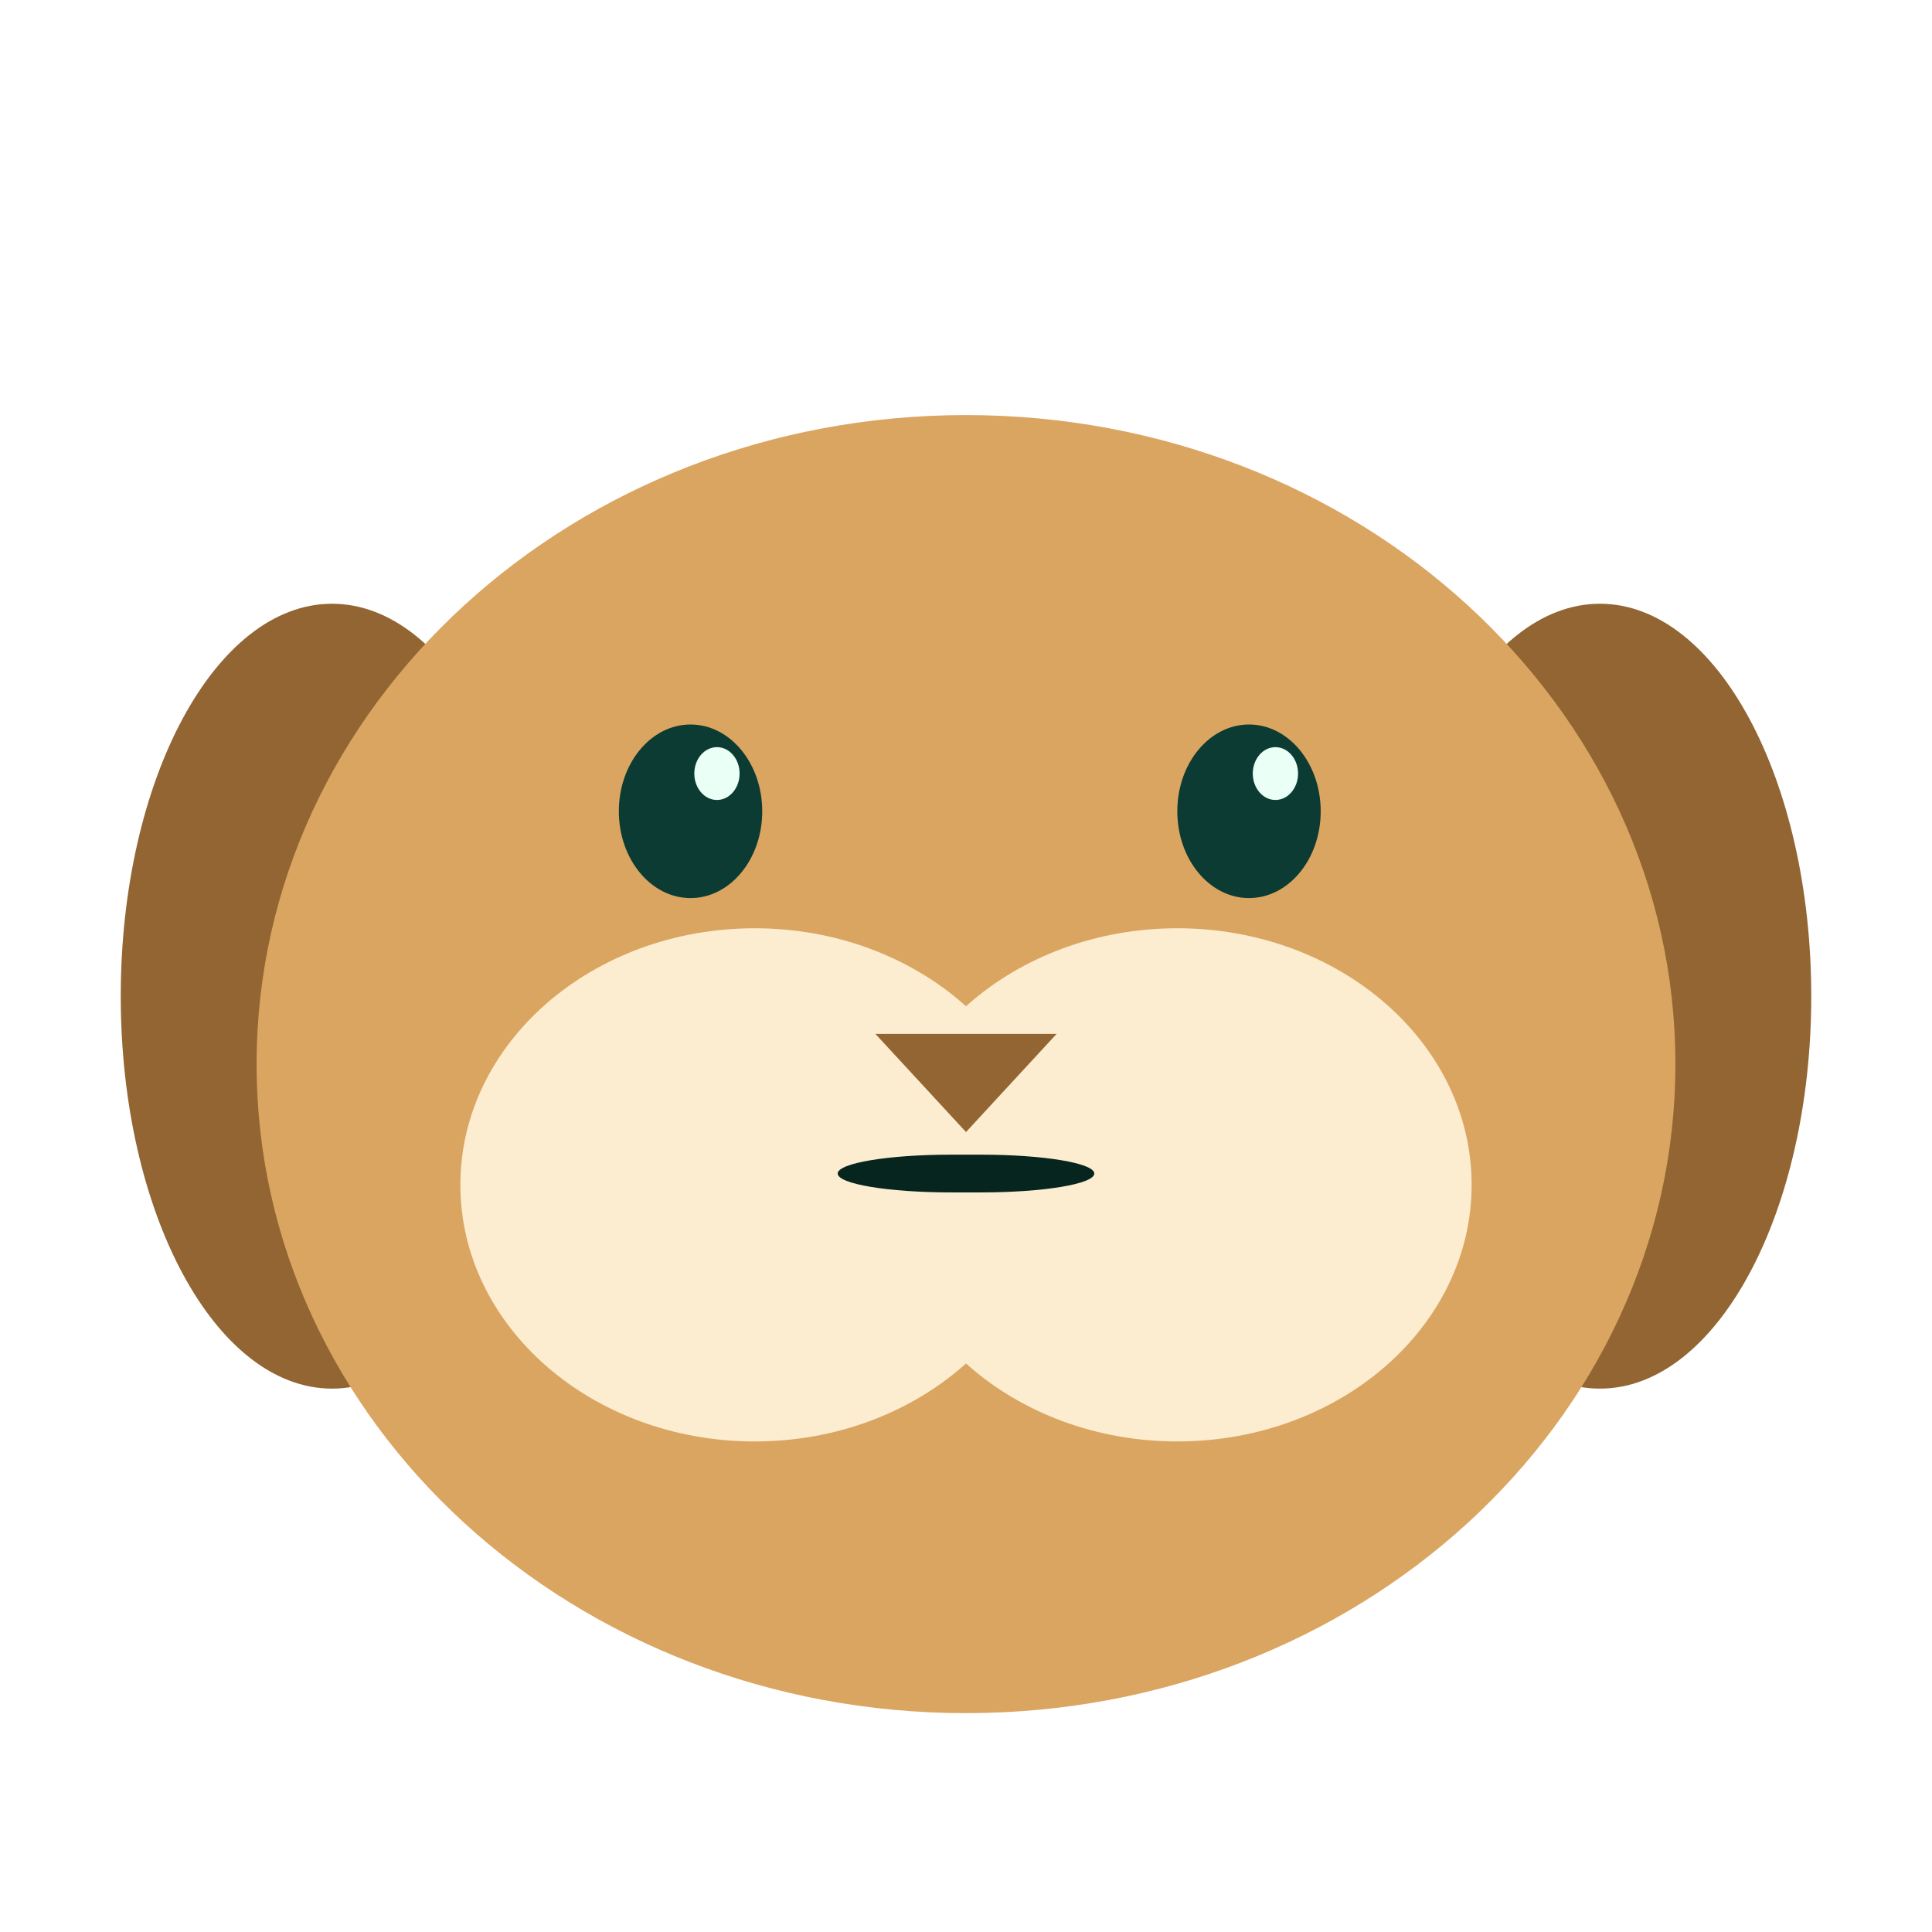
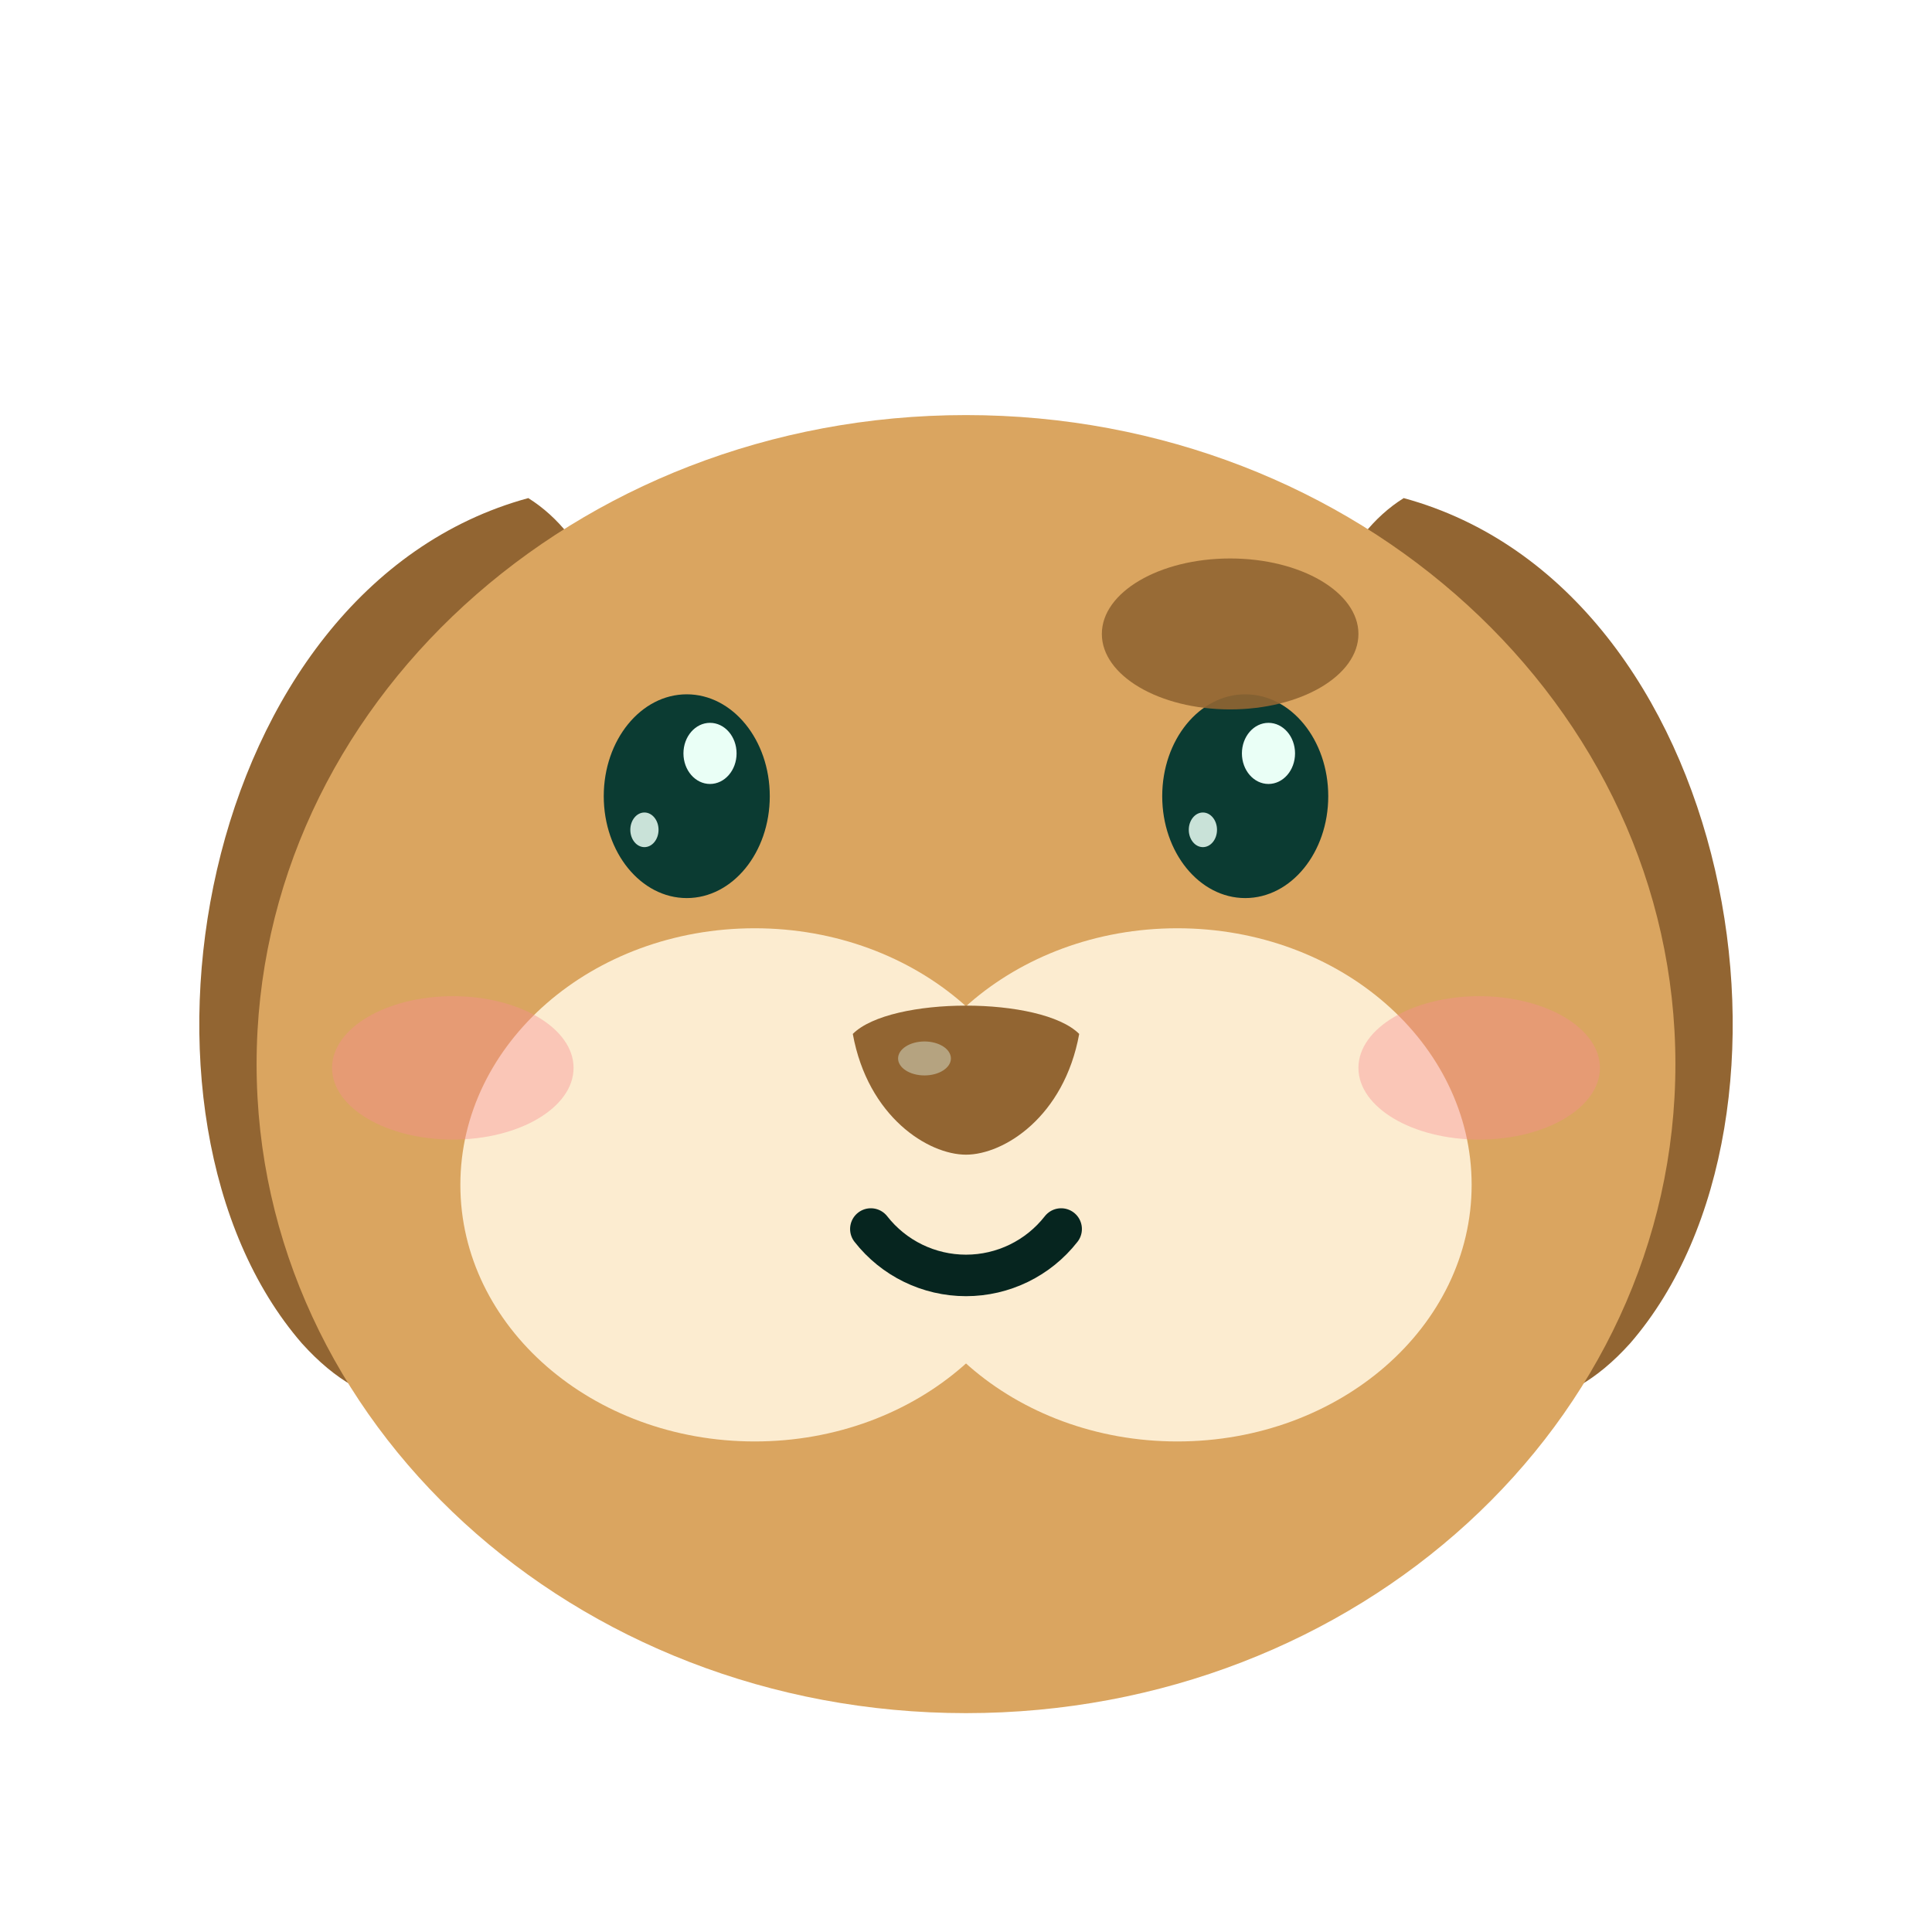
<svg xmlns="http://www.w3.org/2000/svg" viewBox="0 0 256 256" width="256" height="256" role="img" aria-hidden="true">
-   <ellipse cx="44" cy="132" rx="28" ry="52" fill="#926532" />
-   <ellipse cx="212" cy="132" rx="28" ry="52" fill="#926532" />
+   <path d="M70 66 C26 78 14 148 40 178 C58 198 76 176 74 148 C88 110 86 76 70 66 Z" fill="#926532" />
+   <path d="M186 66 C230 78 242 148 216 178 C198 198 180 176 182 148 C168 110 170 76 186 66 Z" fill="#926532" />
  <ellipse cx="128" cy="141" rx="94" ry="86" fill="#daa560" />
  <ellipse cx="100" cy="157" rx="39" ry="34" fill="#fcecd0" />
  <ellipse cx="156" cy="157" rx="39" ry="34" fill="#fcecd0" />
-   <ellipse cx="91.5" cy="107.5" rx="9.5" ry="11.5" fill="#0b3b32" />
-   <ellipse cx="165.5" cy="107.5" rx="9.5" ry="11.5" fill="#0b3b32" />
-   <ellipse cx="95" cy="102.5" rx="3" ry="3.5" fill="#eafff6" />
-   <ellipse cx="169" cy="102.5" rx="3" ry="3.5" fill="#eafff6" />
-   <polygon points="116,137 140,137 128,150" fill="#926532" />
-   <rect x="111" y="153" width="34" height="5" rx="15" ry="2.5" fill="#06251f" />
+   <ellipse cx="60" cy="141.5" rx="16" ry="9.5" fill="#f88c92" fill-opacity="0.400" />
+   <ellipse cx="196" cy="141.5" rx="16" ry="9.5" fill="#f88c92" fill-opacity="0.400" />
+   <ellipse cx="91" cy="105.5" rx="11" ry="13.5" fill="#0b3b32" />
+   <ellipse cx="165" cy="105.5" rx="11" ry="13.5" fill="#0b3b32" />
+   <ellipse cx="94.08" cy="99.83" rx="3.52" ry="4.05" fill="#eafff6" />
+   <ellipse cx="85.39" cy="109.955" rx="1.87" ry="2.295" fill="#eafff6" fill-opacity="0.850" />
+   <ellipse cx="168.08" cy="99.83" rx="3.52" ry="4.05" fill="#eafff6" />
+   <ellipse cx="159.39" cy="109.955" rx="1.87" ry="2.295" fill="#eafff6" fill-opacity="0.850" />
+   <ellipse cx="163" cy="84" rx="17" ry="10" fill="#926532" fill-opacity="0.900" />
+   <path d="M113 137 C118 132 138 132 143 137 C141 148 133 153 128 153 C123 153 115 148 113 137 Z" fill="#926532" />
+   <ellipse cx="122.5" cy="140.25" rx="3.5" ry="2.25" fill="#eafff6" fill-opacity="0.400" />
+   <path d="M140.608 162.851 A16 16 0 0 1 115.392 162.851" fill="none" stroke="#06251f" stroke-width="5.5" stroke-linecap="round" />
</svg>
